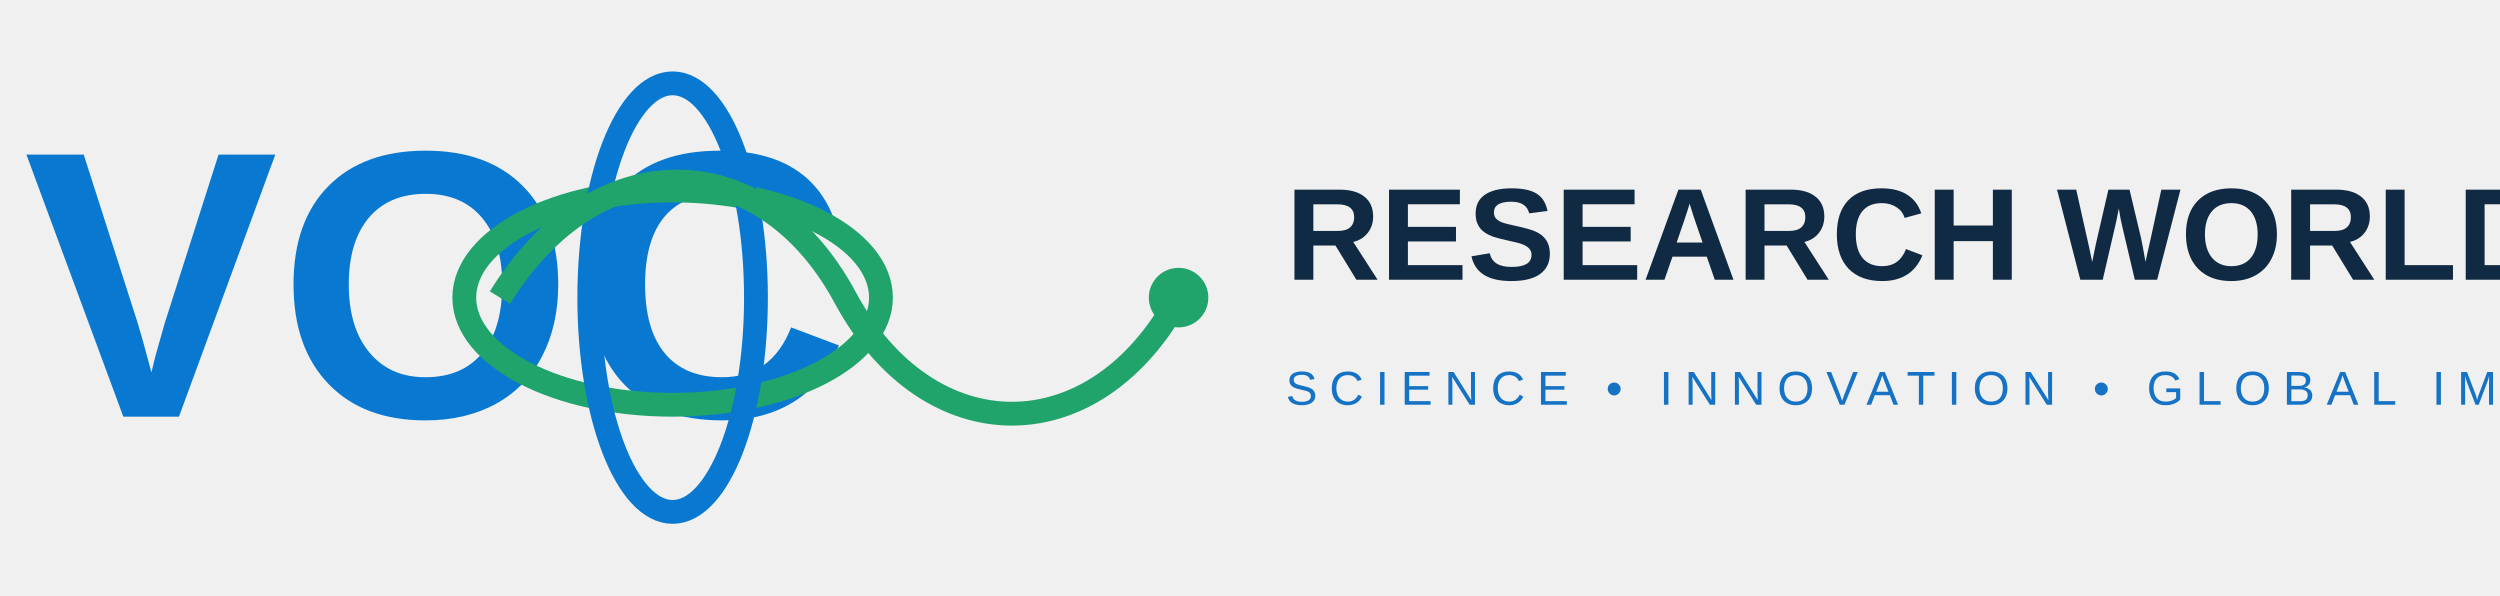
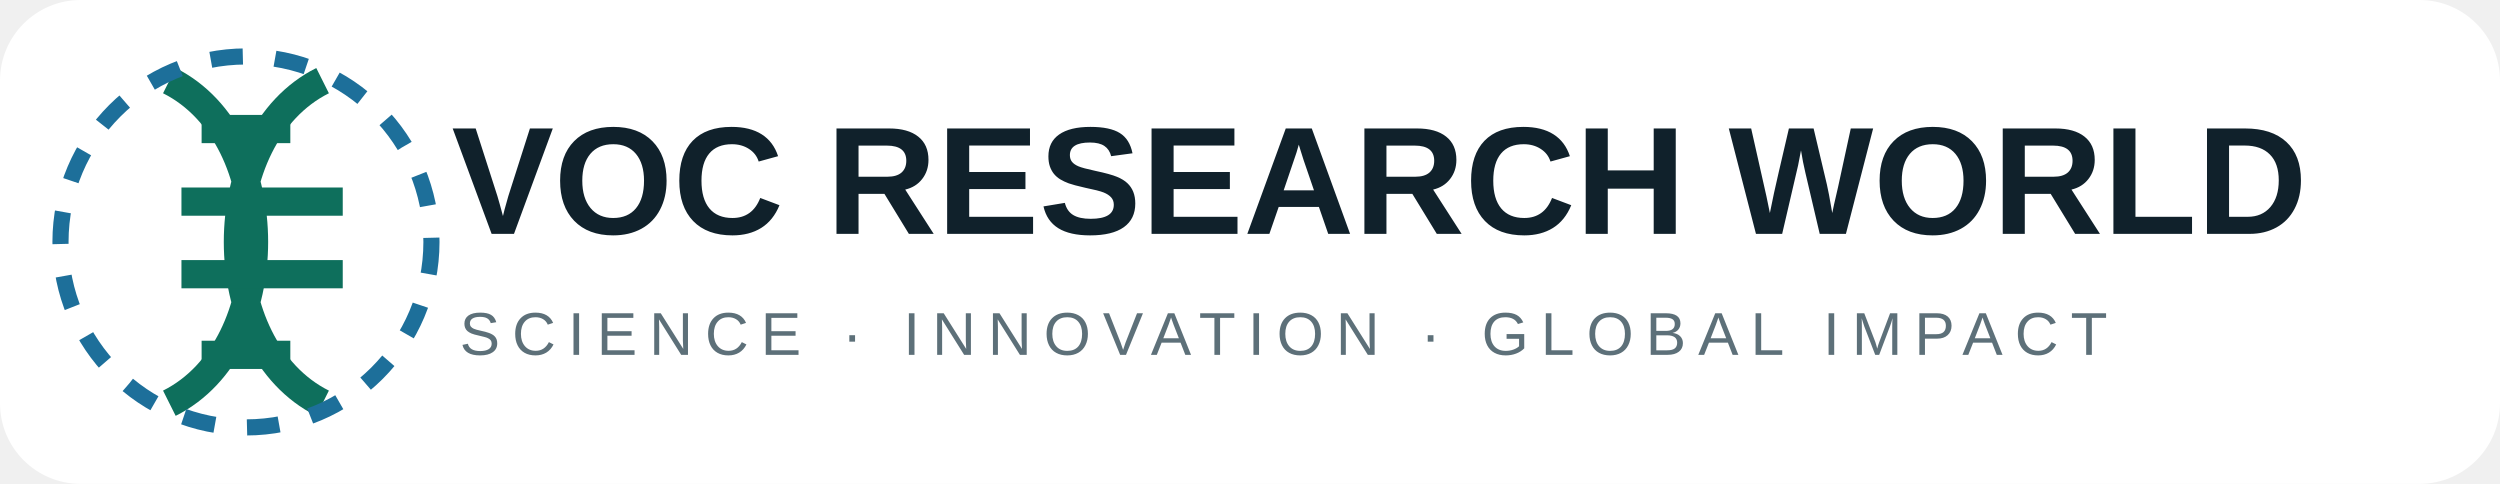
- <svg xmlns="http://www.w3.org/2000/svg" viewBox="0 0 420 100">
-   <text x="4" y="70" font-family="Arial" font-size="64" font-weight="800" fill="#0878d1">VOC</text>
-   <ellipse cx="113" cy="50" rx="35" ry="18" fill="none" stroke="#20a46b" stroke-width="4" />
-   <ellipse cx="113" cy="50" rx="14" ry="36" fill="none" stroke="#0878d1" stroke-width="4" />
-   <path d="M84 50C100 24 128 24 142 50C156 76 184 76 198 50" fill="none" stroke="#20a46b" stroke-width="4" />
-   <circle cx="198" cy="50" r="5" fill="#20a46b" />
-   <text x="216" y="47" font-family="Arial" font-size="22" font-weight="800" fill="#102a43">RESEARCH WORLD</text>
-   <text x="216" y="68" font-family="Arial" font-size="8" letter-spacing="2" fill="#1672c4">SCIENCE • INNOVATION • GLOBAL IMPACT</text>
+ <svg xmlns="http://www.w3.org/2000/svg" viewBox="0 0 620 120" role="img" aria-labelledby="title desc">
+   <rect width="620" height="120" rx="20" fill="#ffffff" />
+   <g fill="none" stroke="#0e6f5c" stroke-width="7">
+     <path d="M42 20c28 14 28 66 0 80M80 20c-28 14-28 66 0 80" />
+     <path d="M50 32h22M45 50h40M45 68h40M50 88h22" />
+   </g>
+   <circle cx="61" cy="60" r="46" fill="none" stroke="#1d6f9a" stroke-width="4" stroke-dasharray="8 8" />
+   <text x="112" y="58" font-family="Arial, sans-serif" font-size="38" font-weight="800" fill="#10212b">VOC RESEARCH WORLD</text>
+   <text x="114" y="88" font-family="Arial, sans-serif" font-size="15" letter-spacing="3" fill="#5d7079">SCIENCE · INNOVATION · GLOBAL IMPACT</text>
</svg>
